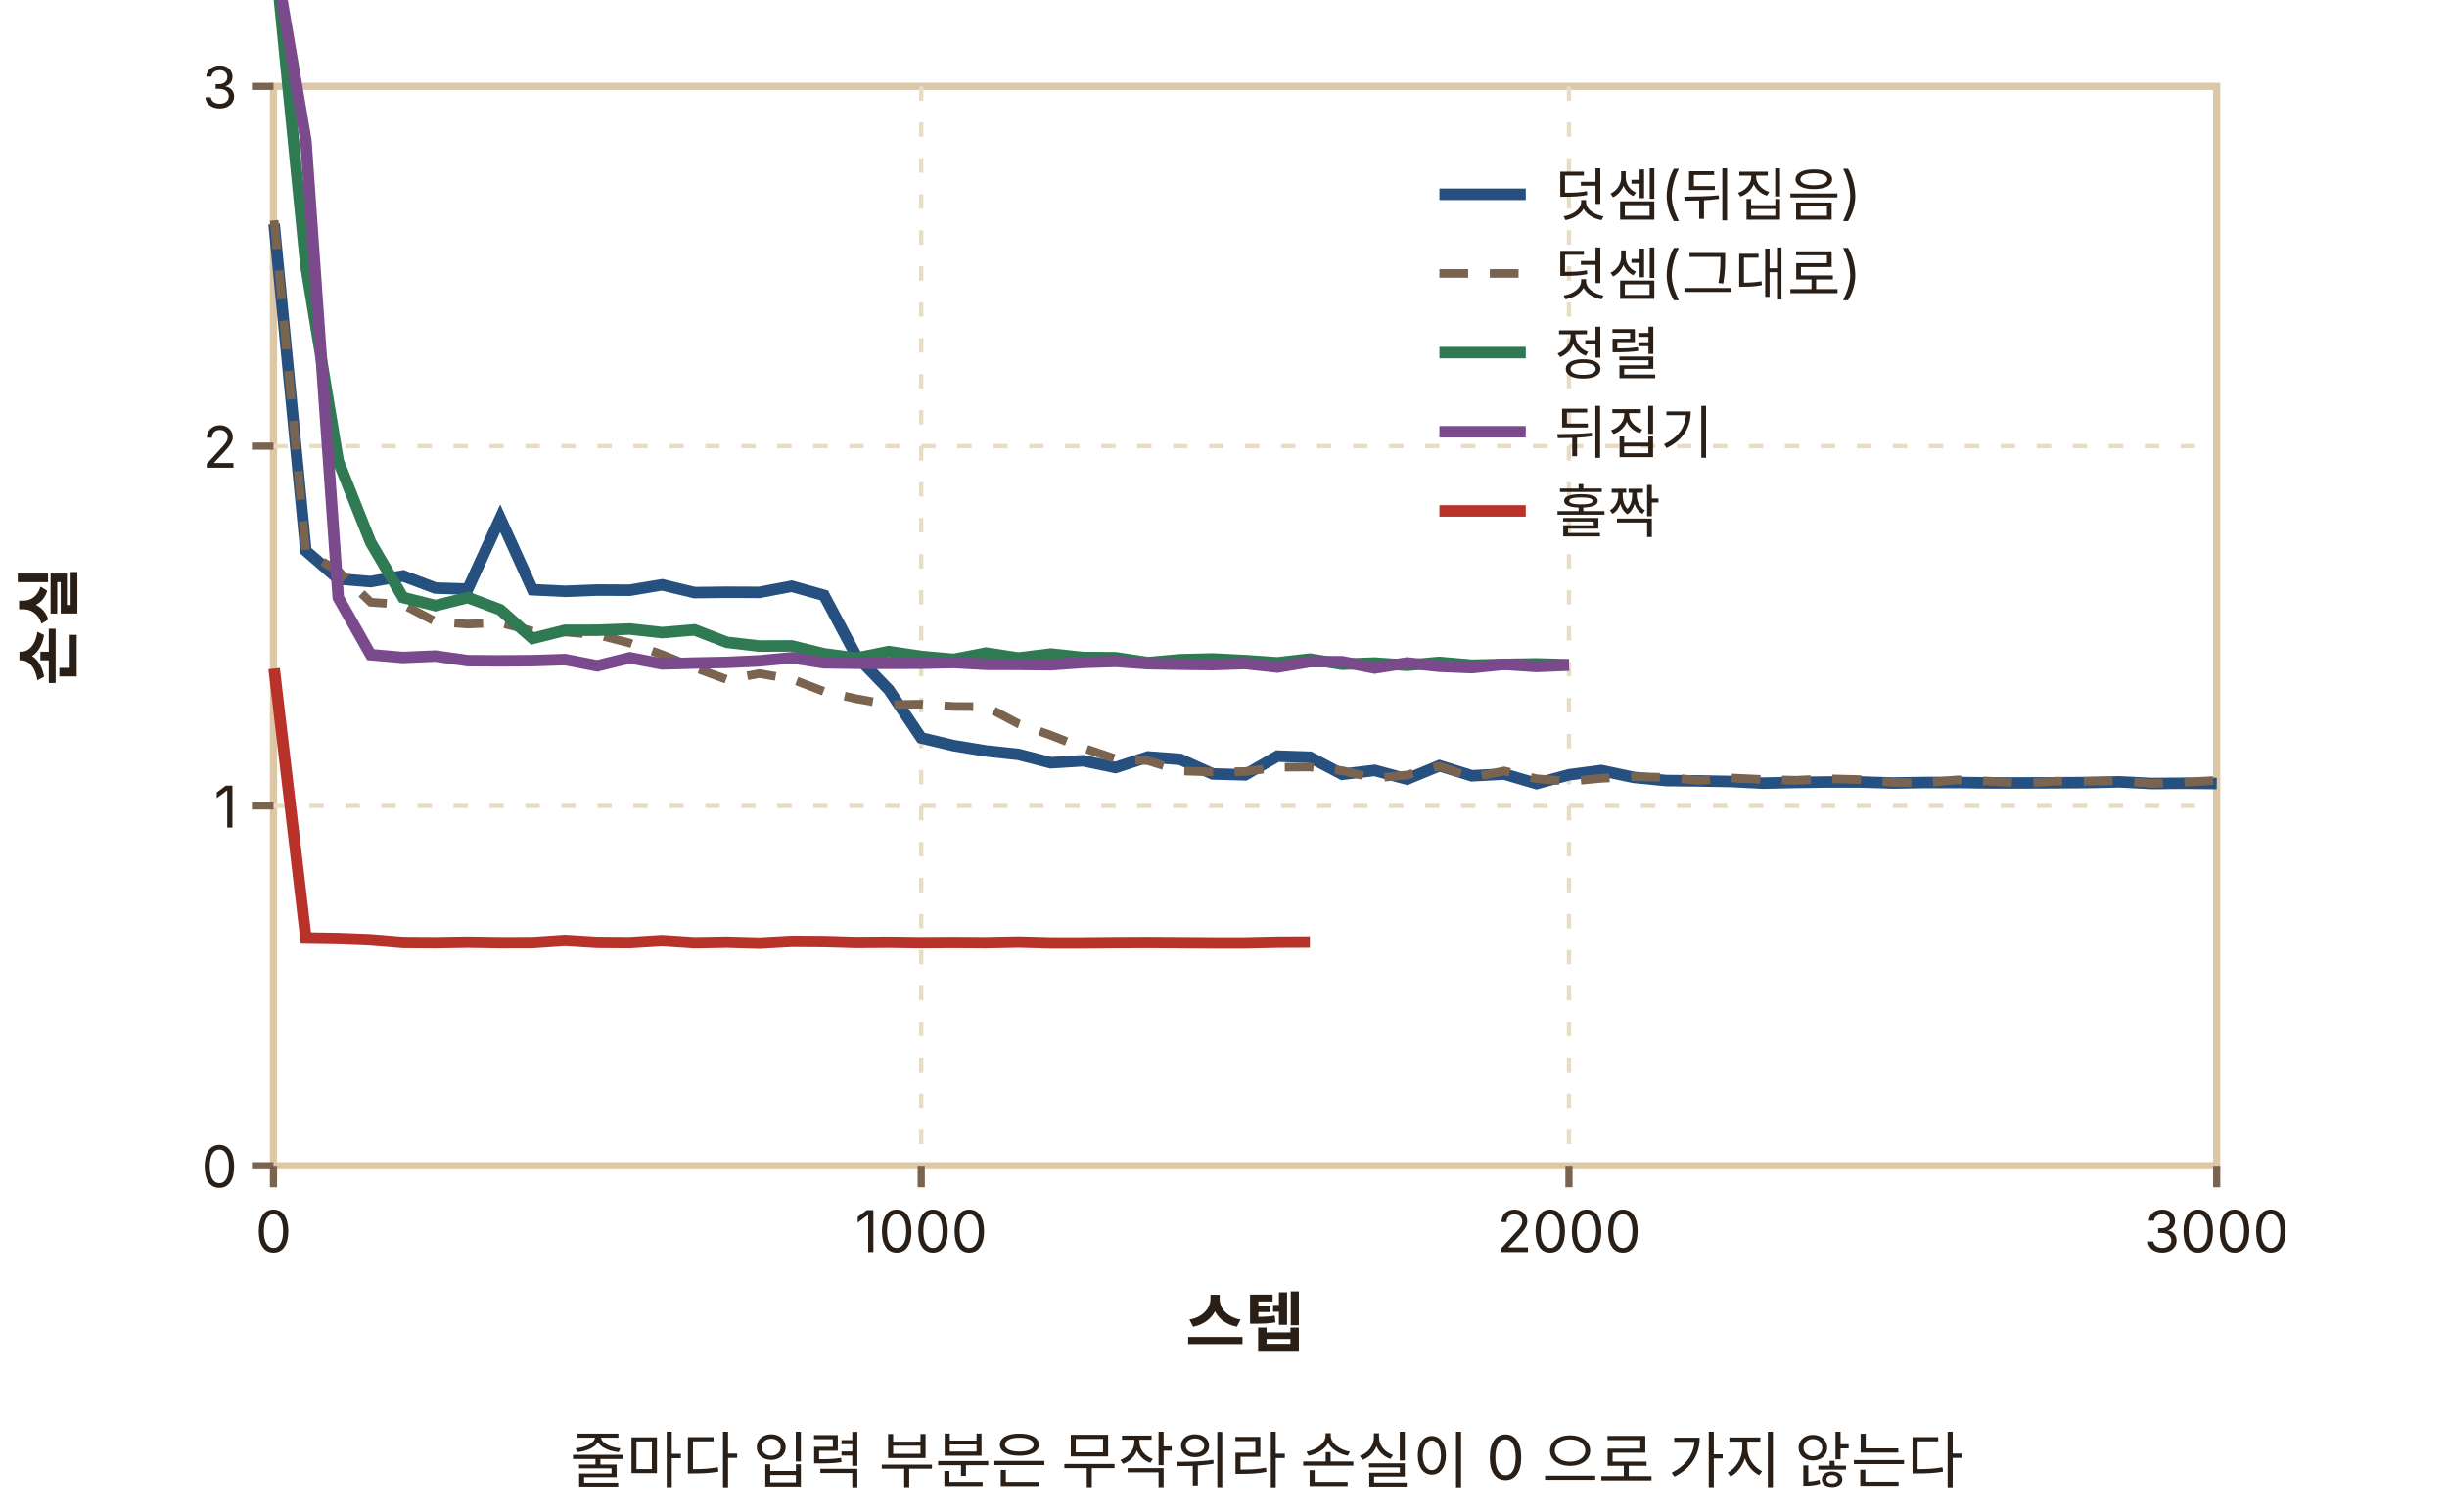
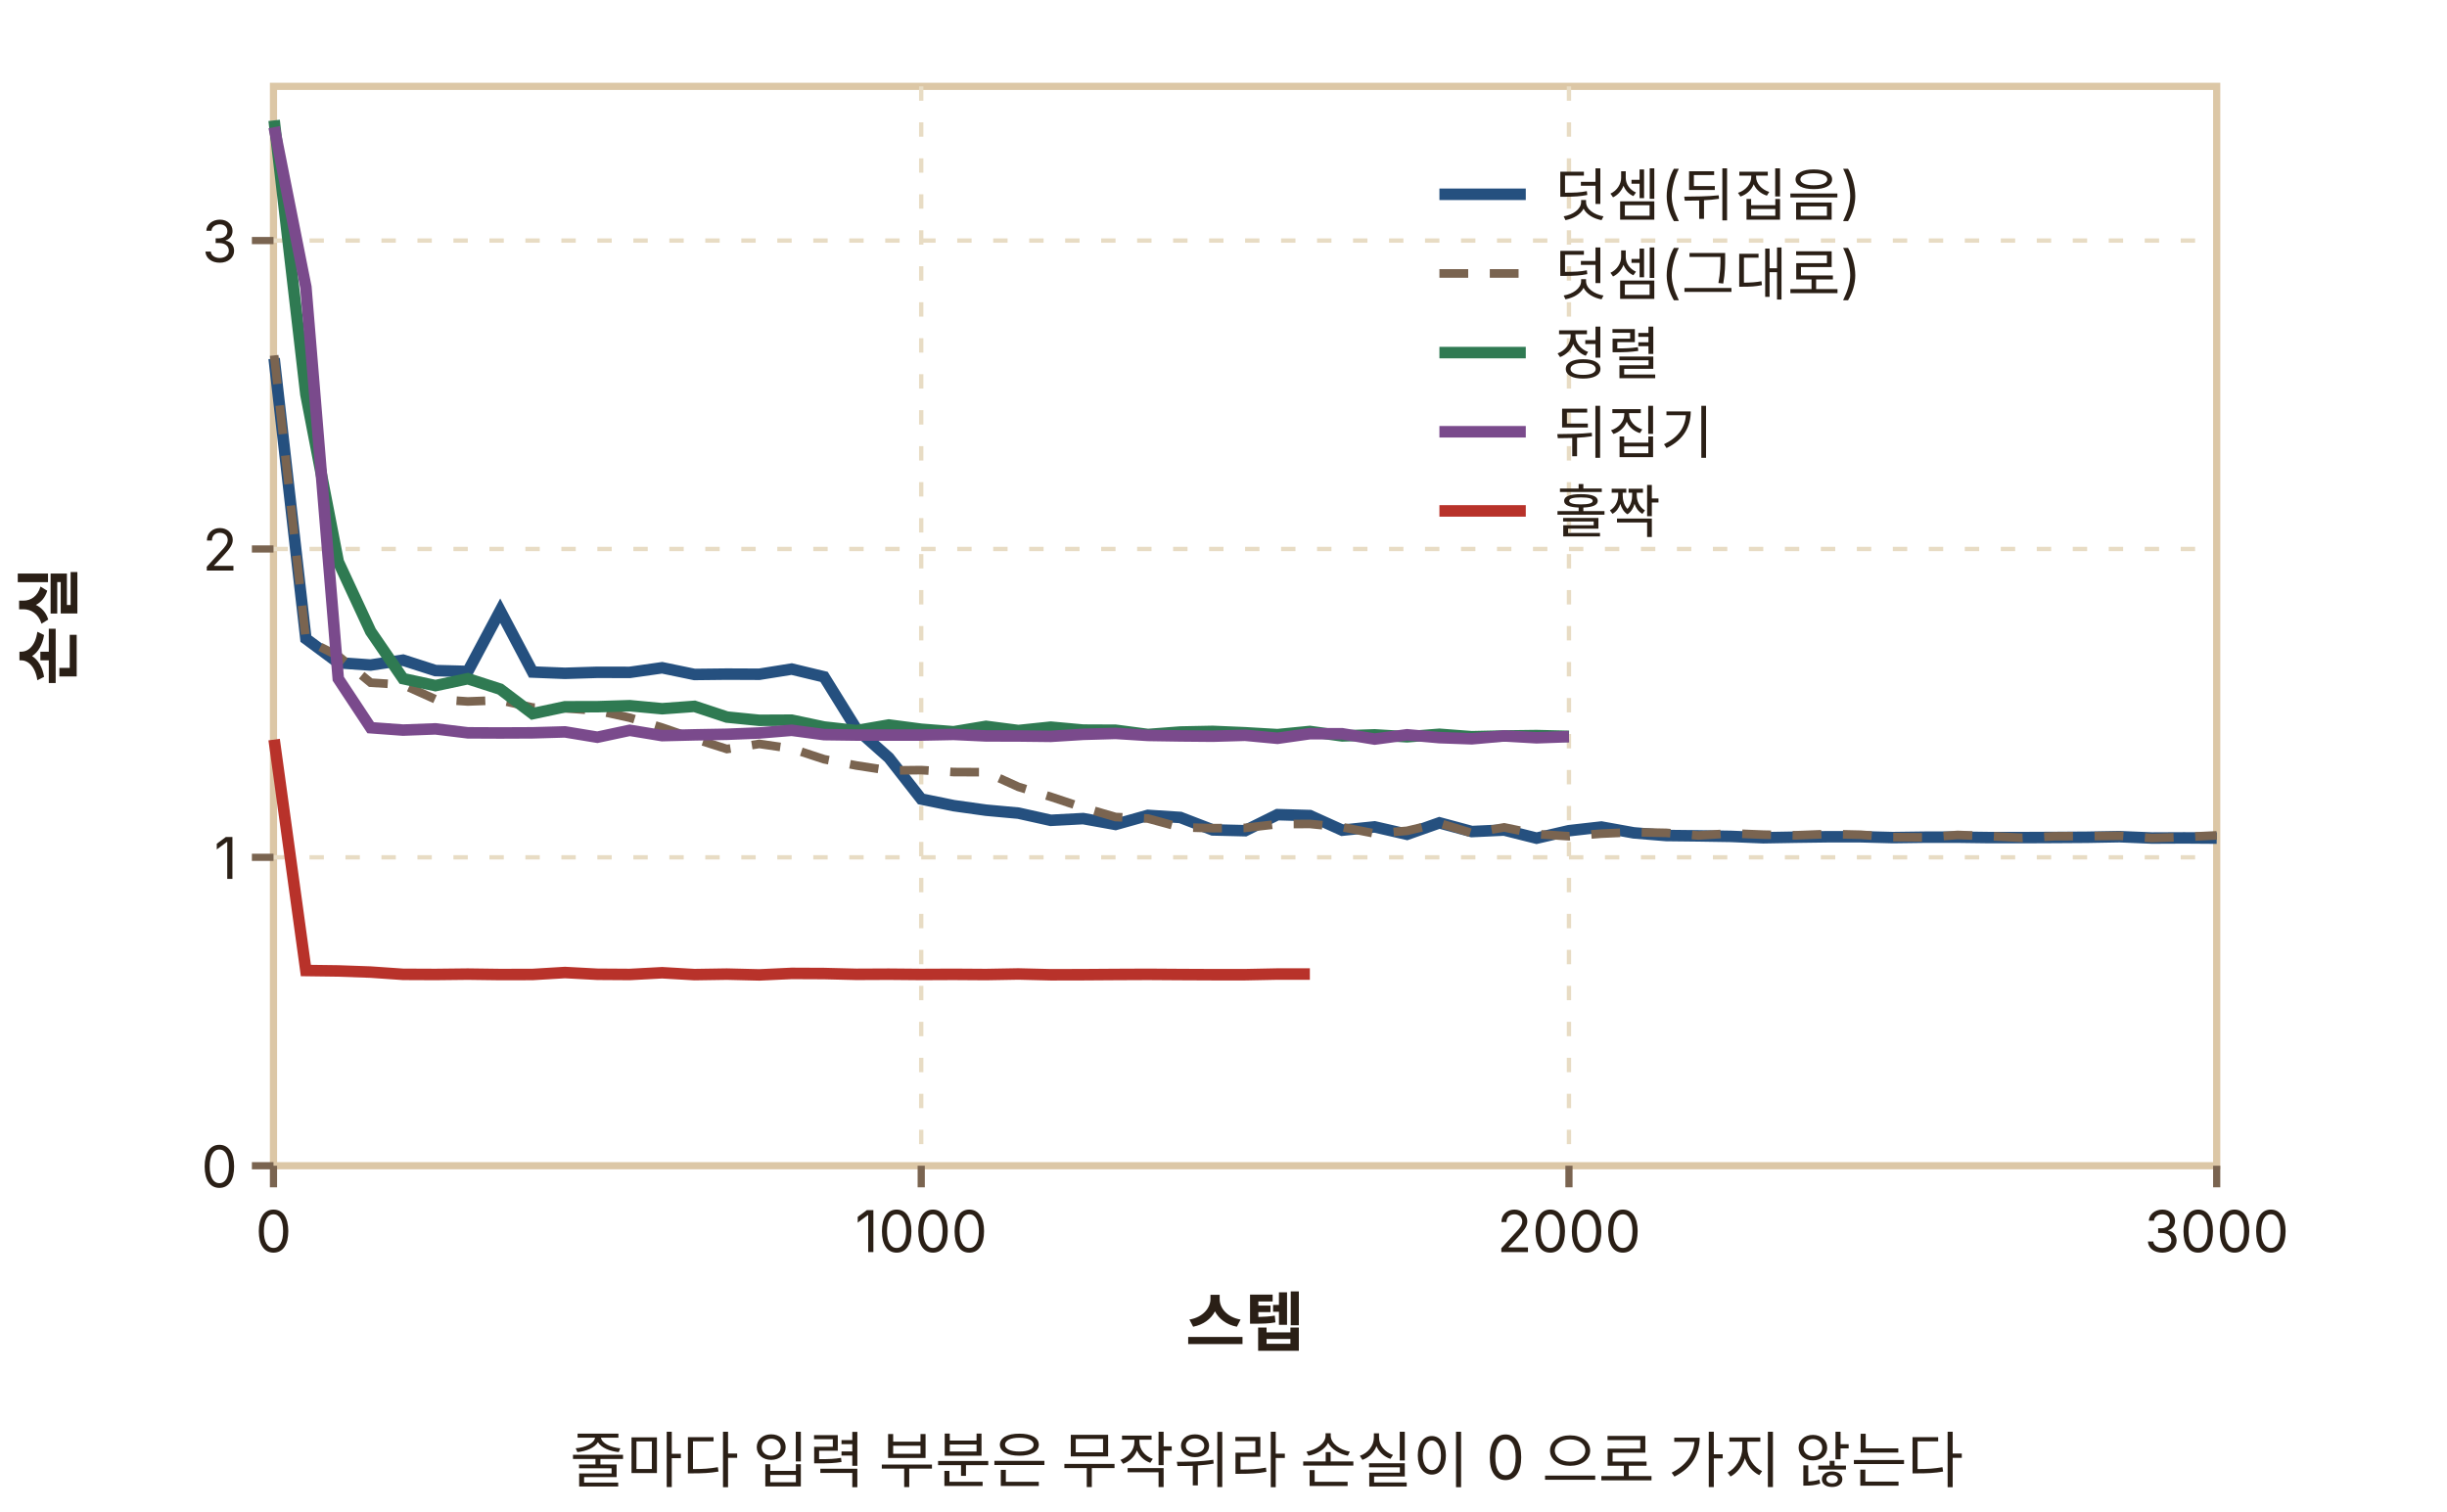
<svg xmlns="http://www.w3.org/2000/svg" class="diag" viewBox="0 0 340 210" role="img" aria-label="합성 과제의 학습 곡선 (C)">
  <style>
.diag text{font-family:-apple-system,"Noto Sans KR",sans-serif}
.frame{fill:none;stroke:var(--border,#dcc7a6);stroke-width:1}
.ax{stroke:var(--muted,#7a6450);stroke-width:1;fill:none}
.grid{stroke:var(--border,#e8dcc4);stroke-width:.6;
 stroke-dasharray:2 3;fill:none}
.tick{font-size:8px;fill:var(--muted,#7a6450)}
.axname{font-size:9px;fill:var(--accent2,#3d2413);font-weight:700}
.key{font-size:9px;fill:var(--accent2,#3d2413);font-weight:700}
.cap{font-size:8.5px;fill:var(--muted,#7a6450)}
.cv{fill:none;stroke:var(--accent,#8a3b12);stroke-width:1.6}
.cv1{fill:none;stroke:var(--g1,#9a6a2f);stroke-width:1.6}
.cv2{fill:none;stroke:var(--g2,#25507f);stroke-width:1.6}
.cv3{fill:none;stroke:var(--g3,#2f7a52);stroke-width:1.6}
.cv4{fill:none;stroke:var(--g4,#7a4a8c);stroke-width:1.6}
.cv5{fill:none;stroke:var(--g5,#b8322a);stroke-width:1.6}
.cv6{fill:none;stroke:var(--g6,#5c6b73);stroke-width:1.6}
.cvd{fill:none;stroke:var(--muted,#7a6450);stroke-width:1.2;
 stroke-dasharray:4 3}
.dot{fill:var(--accent,#8a3b12);stroke:none}
.dot2{fill:var(--special,#25507f);stroke:none}
.dot5{fill:var(--g5,#b8322a);stroke:none}
.dotn{fill:var(--muted,#7a6450);opacity:.35;stroke:none}
.cell{fill:var(--panel,#fff);stroke:var(--border,#dcc7a6);
 stroke-width:1}
.cell.a{fill:rgba(138,59,18,.16)}
.cell.b{fill:rgba(184,50,42,.14)}
.cell.c{fill:rgba(46,158,91,.14)}
.cell.d{fill:rgba(217,119,6,.16)}
.cell.e{fill:rgba(37,80,127,.14)}
.cell.f{fill:rgba(122,100,80,.12)}
.box{fill:var(--panel,#fffcf4);stroke:var(--border,#dcc7a6);
 stroke-width:1.2}
.box.g1{stroke:var(--g1,#9a6a2f);fill:rgba(154,106,47,.12)}
.box.g2{stroke:var(--g2,#25507f);fill:rgba(37,80,127,.12)}
.box.g3{stroke:var(--g3,#2f7a52);fill:rgba(47,122,82,.12)}
.box.g4{stroke:var(--g4,#7a4a8c);fill:rgba(122,74,140,.12)}
.box.g5{stroke:var(--g5,#b8322a);fill:rgba(184,50,42,.12)}
.box.g6{stroke:var(--g6,#5c6b73);fill:rgba(92,107,115,.12)}
.box.off{fill:none;stroke-dasharray:3 2}
.arw{stroke:var(--net,#8a7d70);stroke-width:1.4;fill:none}
.arw.hot{stroke:var(--special,#25507f);stroke-width:2.2}
.lbl{font-size:11px;fill:var(--muted,#7a6450)}
.diag text{fill:var(--text,#2a1f16)}
.tie{stroke:var(--net,#8a7d70);stroke-width:1;fill:none}
.tie.hot{stroke:var(--special,#25507f);stroke-width:1.6}
</style>
  <rect x="38.00" y="12.00" width="270.00" height="150.00" class="frame" />
  <line x1="128.00" y1="12.00" x2="128.00" y2="162.00" class="grid" />
  <line x1="218.00" y1="12.00" x2="218.00" y2="162.00" class="grid" />
-   <line x1="38.00" y1="112.00" x2="308.00" y2="112.00" class="grid" />
-   <line x1="38.00" y1="62.00" x2="308.00" y2="62.00" class="grid" />
-   <path d="M 38.09 31.12 L 42.50 76.55 L 47.00 80.45 L 51.50 80.82 L 56.00 80.03 L 60.50 81.72 L 65.00 81.86 L 69.50 72.02 L 74.00 81.95 L 78.50 82.17 L 83.00 82.00 L 87.50 82.02 L 92.00 81.27 L 96.50 82.35 L 101.00 82.30 L 105.50 82.32 L 110.00 81.47 L 114.50 82.73 L 119.00 91.19 L 123.50 95.85 L 128.00 102.55 L 132.50 103.62 L 137.00 104.36 L 141.50 104.84 L 146.00 106.00 L 150.50 105.72 L 155.00 106.66 L 159.50 105.19 L 164.00 105.53 L 168.50 107.55 L 173.00 107.68 L 177.50 105.08 L 182.00 105.23 L 186.50 107.60 L 191.00 107.06 L 195.50 108.27 L 200.00 106.41 L 204.50 107.81 L 209.00 107.57 L 213.50 108.89 L 218.00 107.67 L 222.50 107.08 L 227.00 108.03 L 231.50 108.47 L 236.00 108.52 L 240.50 108.60 L 245.00 108.83 L 249.50 108.73 L 254.00 108.67 L 258.50 108.67 L 263.00 108.81 L 267.50 108.74 L 272.00 108.74 L 276.50 108.80 L 281.00 108.80 L 285.50 108.78 L 290.00 108.75 L 294.50 108.65 L 299.00 108.88 L 303.50 108.84 L 308.00 108.88" class="cv2" />
-   <path d="M 38.09 30.62 L 42.50 76.70 L 47.00 79.35 L 51.50 83.69 L 56.00 84.02 L 60.50 86.38 L 65.00 86.72 L 69.50 86.53 L 74.00 87.71 L 78.50 87.83 L 83.00 88.21 L 87.50 89.36 L 92.00 90.97 L 96.50 92.77 L 101.00 94.44 L 105.50 93.61 L 110.00 94.37 L 114.50 96.10 L 119.00 97.11 L 123.50 97.92 L 128.00 97.86 L 132.50 98.18 L 137.00 98.20 L 141.50 100.58 L 146.00 102.18 L 150.50 103.94 L 155.00 105.46 L 159.50 105.71 L 164.00 107.13 L 168.50 107.28 L 173.00 107.22 L 177.50 106.62 L 182.00 106.59 L 186.50 107.10 L 191.00 108.14 L 195.50 107.70 L 200.00 106.46 L 204.50 108.06 L 209.00 107.14 L 213.50 108.22 L 218.00 108.58 L 222.50 108.16 L 227.00 107.93 L 231.50 108.03 L 236.00 108.45 L 240.50 108.11 L 245.00 108.32 L 249.50 108.43 L 254.00 108.22 L 258.50 108.34 L 263.00 108.72 L 267.50 108.77 L 272.00 108.37 L 276.50 108.56 L 281.00 108.84 L 285.50 108.57 L 290.00 108.56 L 294.50 108.51 L 299.00 108.87 L 303.50 108.70 L 308.00 108.44" class="cvd" />
-   <path d="M 38.09 -7.48 L 42.50 36.94 L 47.00 64.08 L 51.50 75.38 L 56.00 83.03 L 60.50 84.16 L 65.00 83.04 L 69.50 84.73 L 74.00 88.72 L 78.50 87.59 L 83.00 87.58 L 87.50 87.41 L 92.00 87.91 L 96.50 87.53 L 101.00 89.26 L 105.50 89.78 L 110.00 89.76 L 114.50 90.86 L 119.00 91.45 L 123.50 90.55 L 128.00 91.22 L 132.50 91.63 L 137.00 90.76 L 141.50 91.44 L 146.00 90.89 L 150.50 91.37 L 155.00 91.40 L 159.50 92.08 L 164.00 91.68 L 168.50 91.57 L 173.00 91.80 L 177.50 92.11 L 182.00 91.59 L 186.50 92.31 L 191.00 92.14 L 195.50 92.45 L 200.00 92.05 L 204.50 92.44 L 209.00 92.33 L 213.50 92.26 L 218.00 92.38" class="cv3" />
-   <path d="M 38.09 -6.38 L 42.50 19.53 L 47.00 83.05 L 51.50 90.98 L 56.00 91.37 L 60.50 91.17 L 65.00 91.81 L 69.50 91.84 L 74.00 91.81 L 78.50 91.66 L 83.00 92.53 L 87.50 91.41 L 92.00 92.27 L 96.50 92.14 L 101.00 92.05 L 105.50 91.84 L 110.00 91.41 L 114.50 92.11 L 119.00 92.17 L 123.50 92.18 L 128.00 92.17 L 132.50 92.07 L 137.00 92.32 L 141.50 92.33 L 146.00 92.38 L 150.50 92.06 L 155.00 91.91 L 159.50 92.23 L 164.00 92.31 L 168.50 92.36 L 173.00 92.21 L 177.50 92.70 L 182.00 91.95 L 186.50 91.96 L 191.00 92.83 L 195.50 92.13 L 200.00 92.59 L 204.50 92.78 L 209.00 92.32 L 213.50 92.62 L 218.00 92.43" class="cv4" />
-   <path d="M 38.09 92.91 L 42.50 130.35 L 47.00 130.42 L 51.50 130.60 L 56.00 130.97 L 60.50 131.00 L 65.00 130.93 L 69.50 131.00 L 74.00 130.99 L 78.50 130.68 L 83.00 130.96 L 87.50 130.99 L 92.00 130.71 L 96.50 131.01 L 101.00 130.93 L 105.50 131.06 L 110.00 130.81 L 114.50 130.84 L 119.00 130.97 L 123.50 130.94 L 128.00 131.00 L 132.50 130.97 L 137.00 131.00 L 141.50 130.91 L 146.00 131.03 L 150.50 131.03 L 155.00 130.99 L 159.50 130.97 L 164.00 131.00 L 168.50 131.03 L 173.00 131.03 L 177.50 130.93 L 182.00 130.91" class="cv5" />
+   <line x1="38.00" y1="119.14" x2="308.00" y2="119.14" class="grid" />
+   <line x1="38.00" y1="76.29" x2="308.00" y2="76.29" class="grid" />
+   <line x1="38.00" y1="33.43" x2="308.00" y2="33.43" class="grid" />
+   <path d="M 38.09 49.82 L 42.50 88.76 L 47.00 92.10 L 51.50 92.42 L 56.00 91.74 L 60.50 93.19 L 65.00 93.31 L 69.50 84.87 L 74.00 93.39 L 78.50 93.57 L 83.00 93.43 L 87.50 93.44 L 92.00 92.80 L 96.50 93.73 L 101.00 93.68 L 105.50 93.70 L 110.00 92.98 L 114.50 94.06 L 119.00 101.31 L 123.50 105.30 L 128.00 111.04 L 132.50 111.96 L 137.00 112.59 L 141.50 113.00 L 146.00 114.00 L 150.50 113.76 L 155.00 114.57 L 159.50 113.31 L 164.00 113.60 L 168.50 115.33 L 173.00 115.44 L 177.50 113.21 L 182.00 113.34 L 186.50 115.37 L 191.00 114.91 L 195.50 115.94 L 200.00 114.35 L 204.50 115.56 L 209.00 115.35 L 213.50 116.48 L 218.00 115.44 L 222.50 114.93 L 227.00 115.74 L 231.50 116.11 L 236.00 116.16 L 240.50 116.23 L 245.00 116.42 L 249.50 116.34 L 254.00 116.28 L 258.50 116.28 L 263.00 116.40 L 267.50 116.34 L 272.00 116.34 L 276.50 116.40 L 281.00 116.40 L 285.50 116.38 L 290.00 116.35 L 294.50 116.27 L 299.00 116.46 L 303.50 116.44 L 308.00 116.47" class="cv2" />
+   <path d="M 38.09 49.39 L 42.50 88.89 L 47.00 91.16 L 51.50 94.87 L 56.00 95.16 L 60.50 97.18 L 65.00 97.48 L 69.50 97.31 L 74.00 98.32 L 78.50 98.43 L 83.00 98.75 L 87.50 99.74 L 92.00 101.11 L 96.50 102.66 L 101.00 104.09 L 105.50 103.38 L 110.00 104.03 L 114.50 105.51 L 119.00 106.38 L 123.50 107.07 L 128.00 107.02 L 132.50 107.29 L 137.00 107.31 L 141.50 109.35 L 146.00 110.73 L 150.50 112.23 L 155.00 113.54 L 159.50 113.75 L 164.00 114.97 L 168.50 115.09 L 173.00 115.05 L 177.50 114.53 L 182.00 114.50 L 186.50 114.95 L 191.00 115.83 L 195.50 115.46 L 200.00 114.39 L 204.50 115.77 L 209.00 114.98 L 213.50 115.91 L 218.00 116.21 L 222.50 115.85 L 227.00 115.65 L 231.50 115.74 L 236.00 116.10 L 240.50 115.81 L 245.00 115.99 L 249.50 116.08 L 254.00 115.90 L 258.50 116.00 L 263.00 116.33 L 267.50 116.37 L 272.00 116.03 L 276.50 116.20 L 281.00 116.43 L 285.50 116.21 L 290.00 116.19 L 294.50 116.15 L 299.00 116.46 L 303.50 116.32 L 308.00 116.09" class="cvd" />
+   <path d="M 38.09 16.73 L 42.50 54.81 L 47.00 78.06 L 51.50 87.75 L 56.00 94.31 L 60.50 95.28 L 65.00 94.32 L 69.50 95.77 L 74.00 99.18 L 78.50 98.22 L 83.00 98.21 L 87.50 98.07 L 92.00 98.49 L 96.50 98.16 L 101.00 99.65 L 105.50 100.10 L 110.00 100.08 L 114.50 101.03 L 119.00 101.53 L 123.50 100.75 L 128.00 101.34 L 132.50 101.69 L 137.00 100.94 L 141.50 101.52 L 146.00 101.05 L 150.50 101.46 L 155.00 101.48 L 159.50 102.07 L 164.00 101.73 L 168.50 101.64 L 173.00 101.83 L 177.50 102.09 L 182.00 101.65 L 186.50 102.27 L 191.00 102.12 L 195.50 102.39 L 200.00 102.04 L 204.50 102.38 L 209.00 102.28 L 213.50 102.22 L 218.00 102.33" class="cv3" />
+   <path d="M 38.09 17.67 L 42.50 39.89 L 47.00 94.32 L 51.50 101.13 L 56.00 101.46 L 60.50 101.29 L 65.00 101.84 L 69.50 101.86 L 74.00 101.84 L 78.50 101.71 L 83.00 102.45 L 87.50 101.49 L 92.00 102.23 L 96.50 102.12 L 101.00 102.04 L 105.50 101.86 L 110.00 101.49 L 114.50 102.09 L 119.00 102.15 L 123.50 102.15 L 128.00 102.15 L 132.50 102.06 L 137.00 102.27 L 141.50 102.28 L 146.00 102.33 L 150.50 102.05 L 155.00 101.92 L 159.50 102.20 L 164.00 102.27 L 168.50 102.31 L 173.00 102.18 L 177.50 102.60 L 182.00 101.96 L 186.50 101.97 L 191.00 102.71 L 195.50 102.11 L 200.00 102.51 L 204.50 102.67 L 209.00 102.27 L 213.50 102.53 L 218.00 102.37" class="cv4" />
+   <path d="M 38.09 102.78 L 42.50 134.87 L 47.00 134.93 L 51.50 135.09 L 56.00 135.40 L 60.50 135.42 L 65.00 135.37 L 69.50 135.43 L 74.00 135.42 L 78.50 135.15 L 83.00 135.39 L 87.50 135.42 L 92.00 135.18 L 96.50 135.44 L 101.00 135.37 L 105.50 135.48 L 110.00 135.27 L 114.50 135.29 L 119.00 135.40 L 123.50 135.38 L 128.00 135.42 L 132.50 135.40 L 137.00 135.43 L 141.50 135.35 L 146.00 135.46 L 150.50 135.45 L 155.00 135.42 L 159.50 135.40 L 164.00 135.43 L 168.50 135.45 L 173.00 135.45 L 177.50 135.36 L 182.00 135.36" class="cv5" />
  <line x1="38.00" y1="162.00" x2="38.00" y2="165.00" class="ax" />
  <text x="38.00" y="174.00" class="tick" text-anchor="middle">0</text>
  <line x1="128.00" y1="162.00" x2="128.00" y2="165.00" class="ax" />
  <text x="128.00" y="174.00" class="tick" text-anchor="middle">1000</text>
  <line x1="218.00" y1="162.00" x2="218.00" y2="165.00" class="ax" />
  <text x="218.00" y="174.00" class="tick" text-anchor="middle">2000</text>
  <line x1="308.00" y1="162.00" x2="308.00" y2="165.00" class="ax" />
  <text x="308.00" y="174.00" class="tick" text-anchor="middle">3000</text>
  <text x="173.00" y="187.00" class="axname" text-anchor="middle">스텝</text>
  <line x1="35.00" y1="162.00" x2="38.00" y2="162.00" class="ax" />
  <text x="33.00" y="165.00" class="tick" text-anchor="end">0</text>
-   <line x1="35.00" y1="112.00" x2="38.00" y2="112.00" class="ax" />
-   <text x="33.00" y="115.00" class="tick" text-anchor="end">1</text>
-   <line x1="35.00" y1="62.00" x2="38.00" y2="62.00" class="ax" />
-   <text x="33.00" y="65.00" class="tick" text-anchor="end">2</text>
-   <line x1="35.00" y1="12.00" x2="38.00" y2="12.00" class="ax" />
-   <text x="33.00" y="15.00" class="tick" text-anchor="end">3</text>
+   <line x1="35.00" y1="119.14" x2="38.00" y2="119.14" class="ax" />
+   <text x="33.00" y="122.14" class="tick" text-anchor="end">1</text>
+   <line x1="35.00" y1="76.29" x2="38.00" y2="76.29" class="ax" />
+   <text x="33.00" y="79.29" class="tick" text-anchor="end">2</text>
+   <line x1="35.00" y1="33.43" x2="38.00" y2="33.43" class="ax" />
+   <text x="33.00" y="36.43" class="tick" text-anchor="end">3</text>
  <text x="10.00" y="87.00" class="axname" text-anchor="middle" transform="rotate(-90 10 87.0)">손실</text>
  <line x1="200.00" y1="27.00" x2="212.00" y2="27.00" class="cv2" />
  <text x="216.00" y="30.00" class="tick" text-anchor="start">덧셈(뒤집음)</text>
  <line x1="200.00" y1="38.00" x2="212.00" y2="38.00" class="cvd" />
  <text x="216.00" y="41.00" class="tick" text-anchor="start">덧셈(그대로)</text>
  <line x1="200.00" y1="49.00" x2="212.00" y2="49.00" class="cv3" />
  <text x="216.00" y="52.00" class="tick" text-anchor="start">정렬</text>
  <line x1="200.00" y1="60.00" x2="212.00" y2="60.00" class="cv4" />
  <text x="216.00" y="63.00" class="tick" text-anchor="start">뒤집기</text>
  <line x1="200.00" y1="71.00" x2="212.00" y2="71.00" class="cv5" />
  <text x="216.00" y="74.00" class="tick" text-anchor="start">홀짝</text>
  <text x="176.00" y="206.00" class="cap" text-anchor="middle">줄마다 입력 부분은 무작위라 손실이 0 으로 가지 않는다</text>
</svg>
